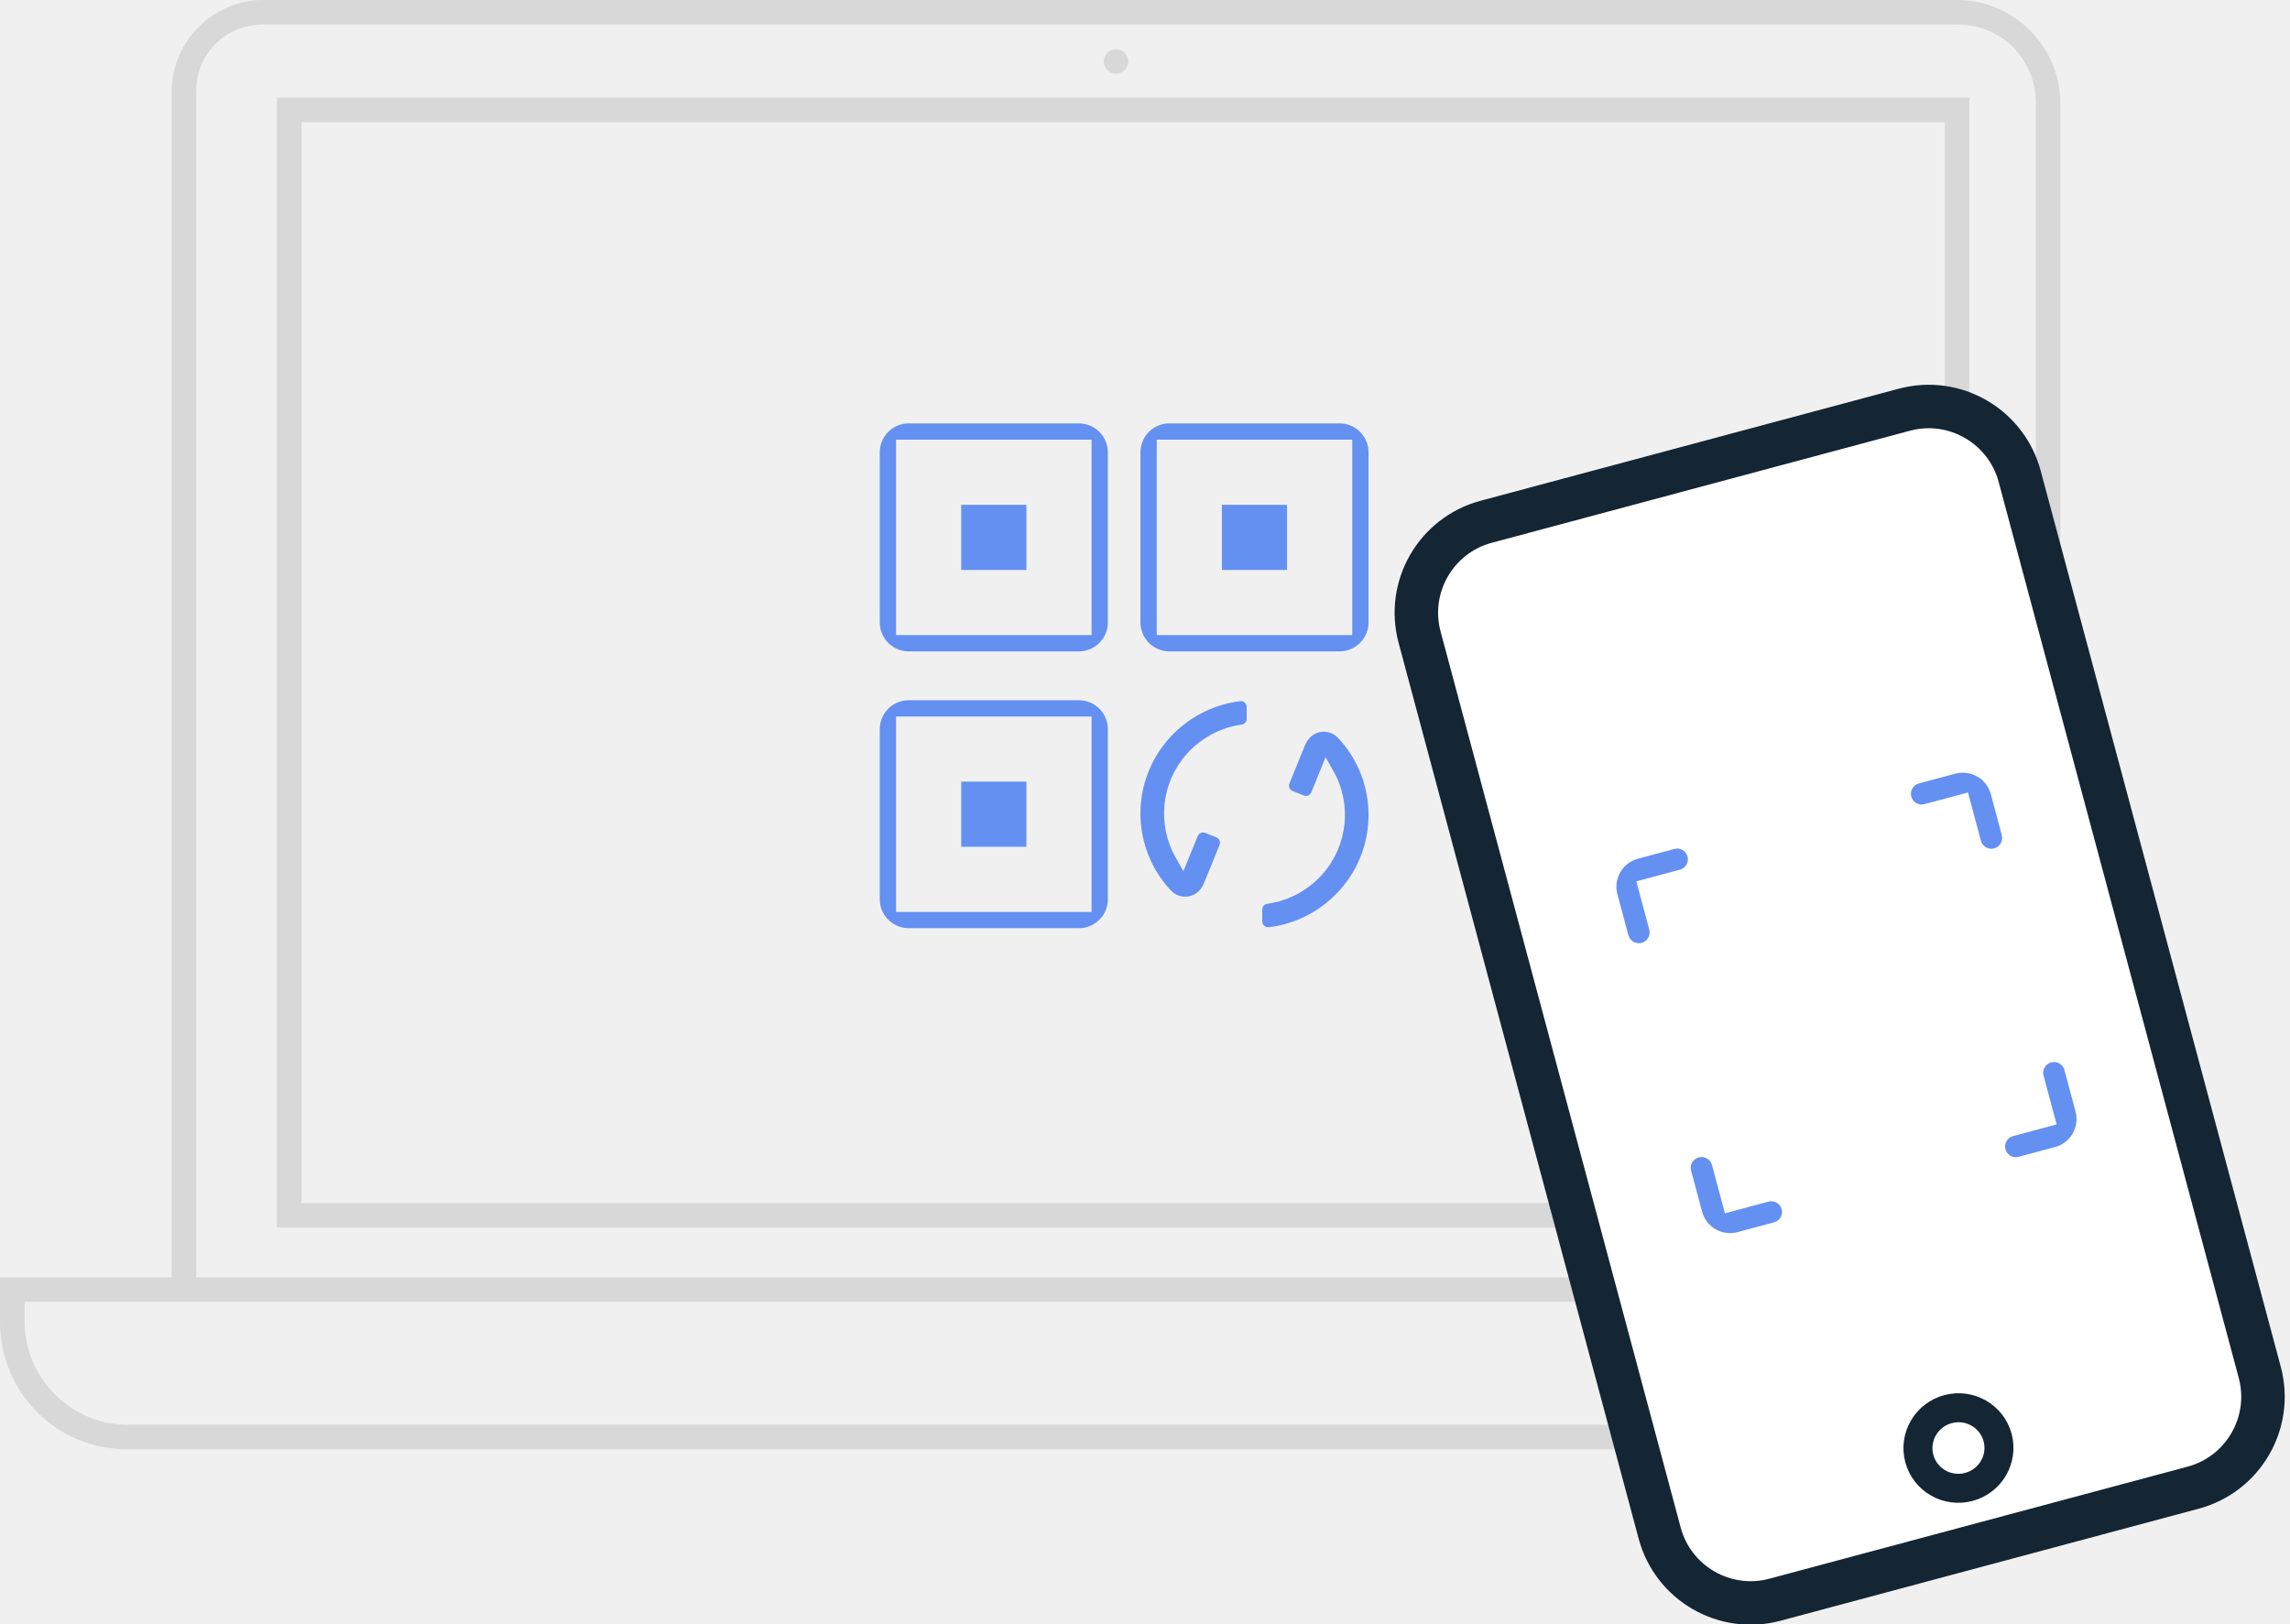
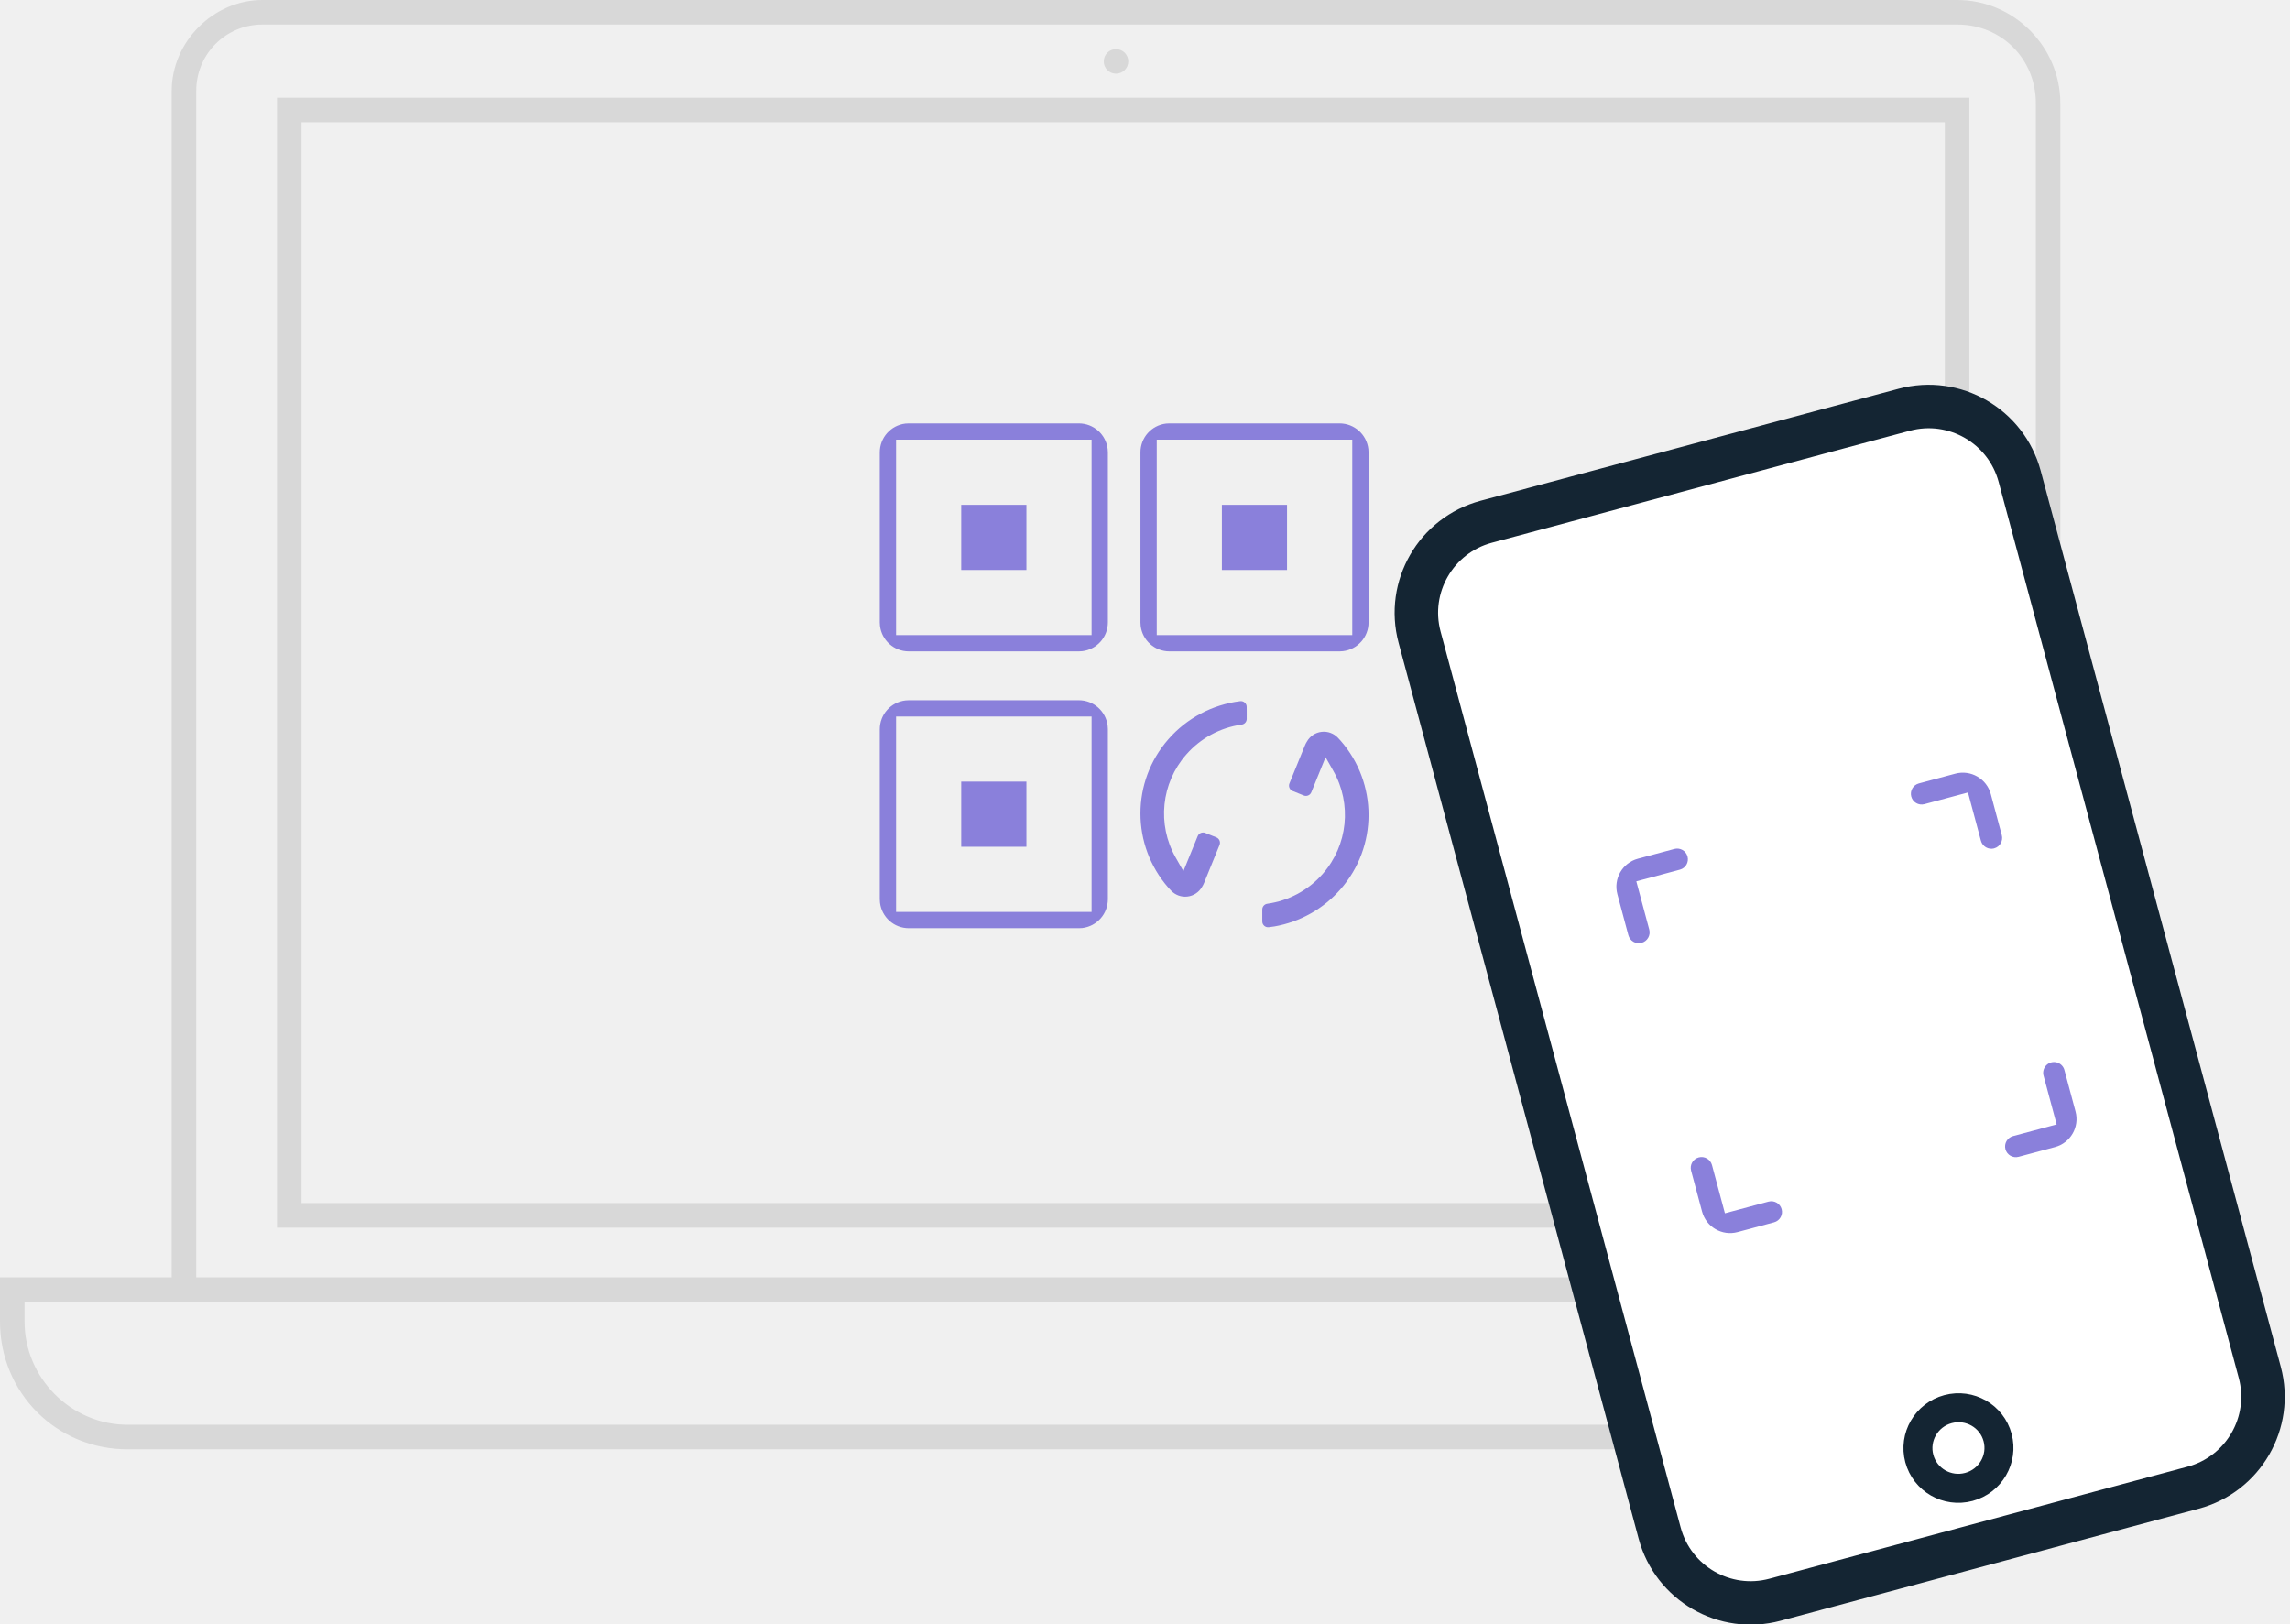
<svg xmlns="http://www.w3.org/2000/svg" xmlns:xlink="http://www.w3.org/1999/xlink" width="79" height="56" viewBox="0 0 79 56">
  <defs>
    <path id="a" d="M.963 6.468l.09.097a.67.67 0 0 0 1.073-.127.869.869 0 0 0 .07-.136l.533-1.31a.2.2 0 0 0-.11-.26l-.384-.154a.2.2 0 0 0-.26.11l-.493 1.21-.267-.471a3.081 3.081 0 0 1 .365-3.553A3.114 3.114 0 0 1 3.492.841a.2.2 0 0 0 .174-.199L3.665.23a.2.2 0 0 0-.223-.198A3.93 3.93 0 0 0 .965 1.344a3.886 3.886 0 0 0-.002 5.124zm5.853-5.169a.67.67 0 0 0-1.073.127.869.869 0 0 0-.07.136l-.534 1.31a.2.2 0 0 0 .111.26l.384.155a.2.2 0 0 0 .26-.11l.492-1.211.268.472a3.081 3.081 0 0 1-.365 3.552 3.113 3.113 0 0 1-1.914 1.032.2.2 0 0 0-.172.199v.412a.2.2 0 0 0 .224.198c.08-.01.146-.018.197-.027a3.93 3.93 0 0 0 2.28-1.284 3.886 3.886 0 0 0 .002-5.123l-.09-.098z" />
  </defs>
  <g fill="none" fill-rule="evenodd">
    <path fill="#D8D8D8" d="M67.523 0c1.946 0 3.554 1.61 3.554 3.56v40.508H77v1.949A3.975 3.975 0 0 1 73.023 50H4.4C1.946 50 0 48.05 0 45.593v-1.525h5.923V3.136C5.923 1.44 7.362 0 9.053 0h58.47zm8.63 44.915H.847v.678c0 1.95 1.608 3.56 3.554 3.56h68.623c1.777 0 3.13-1.441 3.13-3.136v-1.102zm-9.73 1.695a.424.424 0 1 1 0 .848h-2.538a.424.424 0 1 1 0-.848h2.537zm1.1-45.763H9.053A2.277 2.277 0 0 0 6.77 3.136v40.932h63.462V3.559c0-1.525-1.185-2.712-2.708-2.712zm.416 2.524v38.983H9.555V3.37h58.384zm-.846.847H10.401v37.288h56.692V4.218zM38.5 1.695c.234 0 .423.19.423.423v.001a.423.423 0 0 1-.846 0v-.001c0-.234.19-.423.423-.423z" />
-     <g fill="#6490F1">
+     <g fill="#8a80db">
      <path d="M40.343 14.607h5.869a1 1 0 0 1 .993.883l.007.117v5.865a1 1 0 0 1-.884.993l-.116.007h-5.869a1 1 0 0 1-.993-.883l-.007-.117v-5.865a1 1 0 0 1 .883-.994l.117-.006h5.869zm6.307.562h-6.745v6.741h6.745V15.17zM44.4 17.416v2.247h-2.248v-2.247h2.248zM31.35 14.607h5.869a1 1 0 0 1 .993.883l.007.117v5.865a1 1 0 0 1-.883.993l-.117.007H31.35a1 1 0 0 1-.993-.883l-.007-.117v-5.865a1 1 0 0 1 .884-.994l.116-.006h5.869zm6.307.562h-6.745v6.741h6.745V15.17zm-2.248 2.247v2.247H33.16v-2.247h2.248zM31.35 24.157h5.869a1 1 0 0 1 .993.884l.007.116v5.865a1 1 0 0 1-.883.994l-.117.006H31.35a1 1 0 0 1-.993-.883l-.007-.117v-5.865a1 1 0 0 1 .884-.993l.116-.007h5.869zm6.307.562h-6.745v6.742h6.745v-6.742zm-2.248 2.247v2.247H33.16v-2.247h2.248z" />
    </g>
-     <use fill="#6490F1" fill-rule="nonzero" transform="translate(39.343 24.157)" xlink:href="#a" />
+     <use fill="#8a80db" fill-rule="nonzero" transform="translate(39.343 24.157)" xlink:href="#a" />
    <g>
      <g fill-rule="nonzero" transform="rotate(-15 93.15 -170.153)">
        <path fill="#FFF" stroke="#142533" stroke-width="1.5" d="M4 .75A3.25 3.25 0 0 0 .75 4v32A3.25 3.25 0 0 0 4 39.25h14.932a3.25 3.25 0 0 0 3.25-3.25V4a3.25 3.25 0 0 0-3.25-3.25H4z" />
        <ellipse cx="11.466" cy="35.833" stroke="#142533" rx="1.398" ry="1.389" />
-         <path fill="#6490F1" d="M5.42 16.17a.373.373 0 0 1-.374-.374v-1.463a1 1 0 0 1 1-1H7.35a.37.37 0 0 1 0 .74H5.792v1.723a.373.373 0 0 1-.373.373zm12.59 0a.373.373 0 0 1-.373-.374v-1.723H16.08a.37.37 0 0 1 0-.74h1.303a1 1 0 0 1 1 1v1.463a.373.373 0 0 1-.373.373zM7.337 26.666H6.034a1 1 0 0 1-1-1v-1.463a.373.373 0 1 1 .746 0v1.723h1.557a.37.37 0 0 1 0 .74zm10.035 0H16.07a.37.37 0 0 1 0-.74h1.557v-1.723a.373.373 0 1 1 .745 0v1.463a1 1 0 0 1-1 1z" />
+         <path fill="#8a80db" d="M5.42 16.17a.373.373 0 0 1-.374-.374v-1.463a1 1 0 0 1 1-1H7.35a.37.37 0 0 1 0 .74H5.792v1.723a.373.373 0 0 1-.373.373zm12.59 0a.373.373 0 0 1-.373-.374v-1.723H16.08a.37.37 0 0 1 0-.74h1.303a1 1 0 0 1 1 1v1.463a.373.373 0 0 1-.373.373zM7.337 26.666H6.034a1 1 0 0 1-1-1v-1.463a.373.373 0 1 1 .746 0v1.723h1.557a.37.37 0 0 1 0 .74zm10.035 0H16.07a.37.37 0 0 1 0-.74h1.557v-1.723a.373.373 0 1 1 .745 0v1.463a1 1 0 0 1-1 1z" />
      </g>
    </g>
  </g>
</svg>
